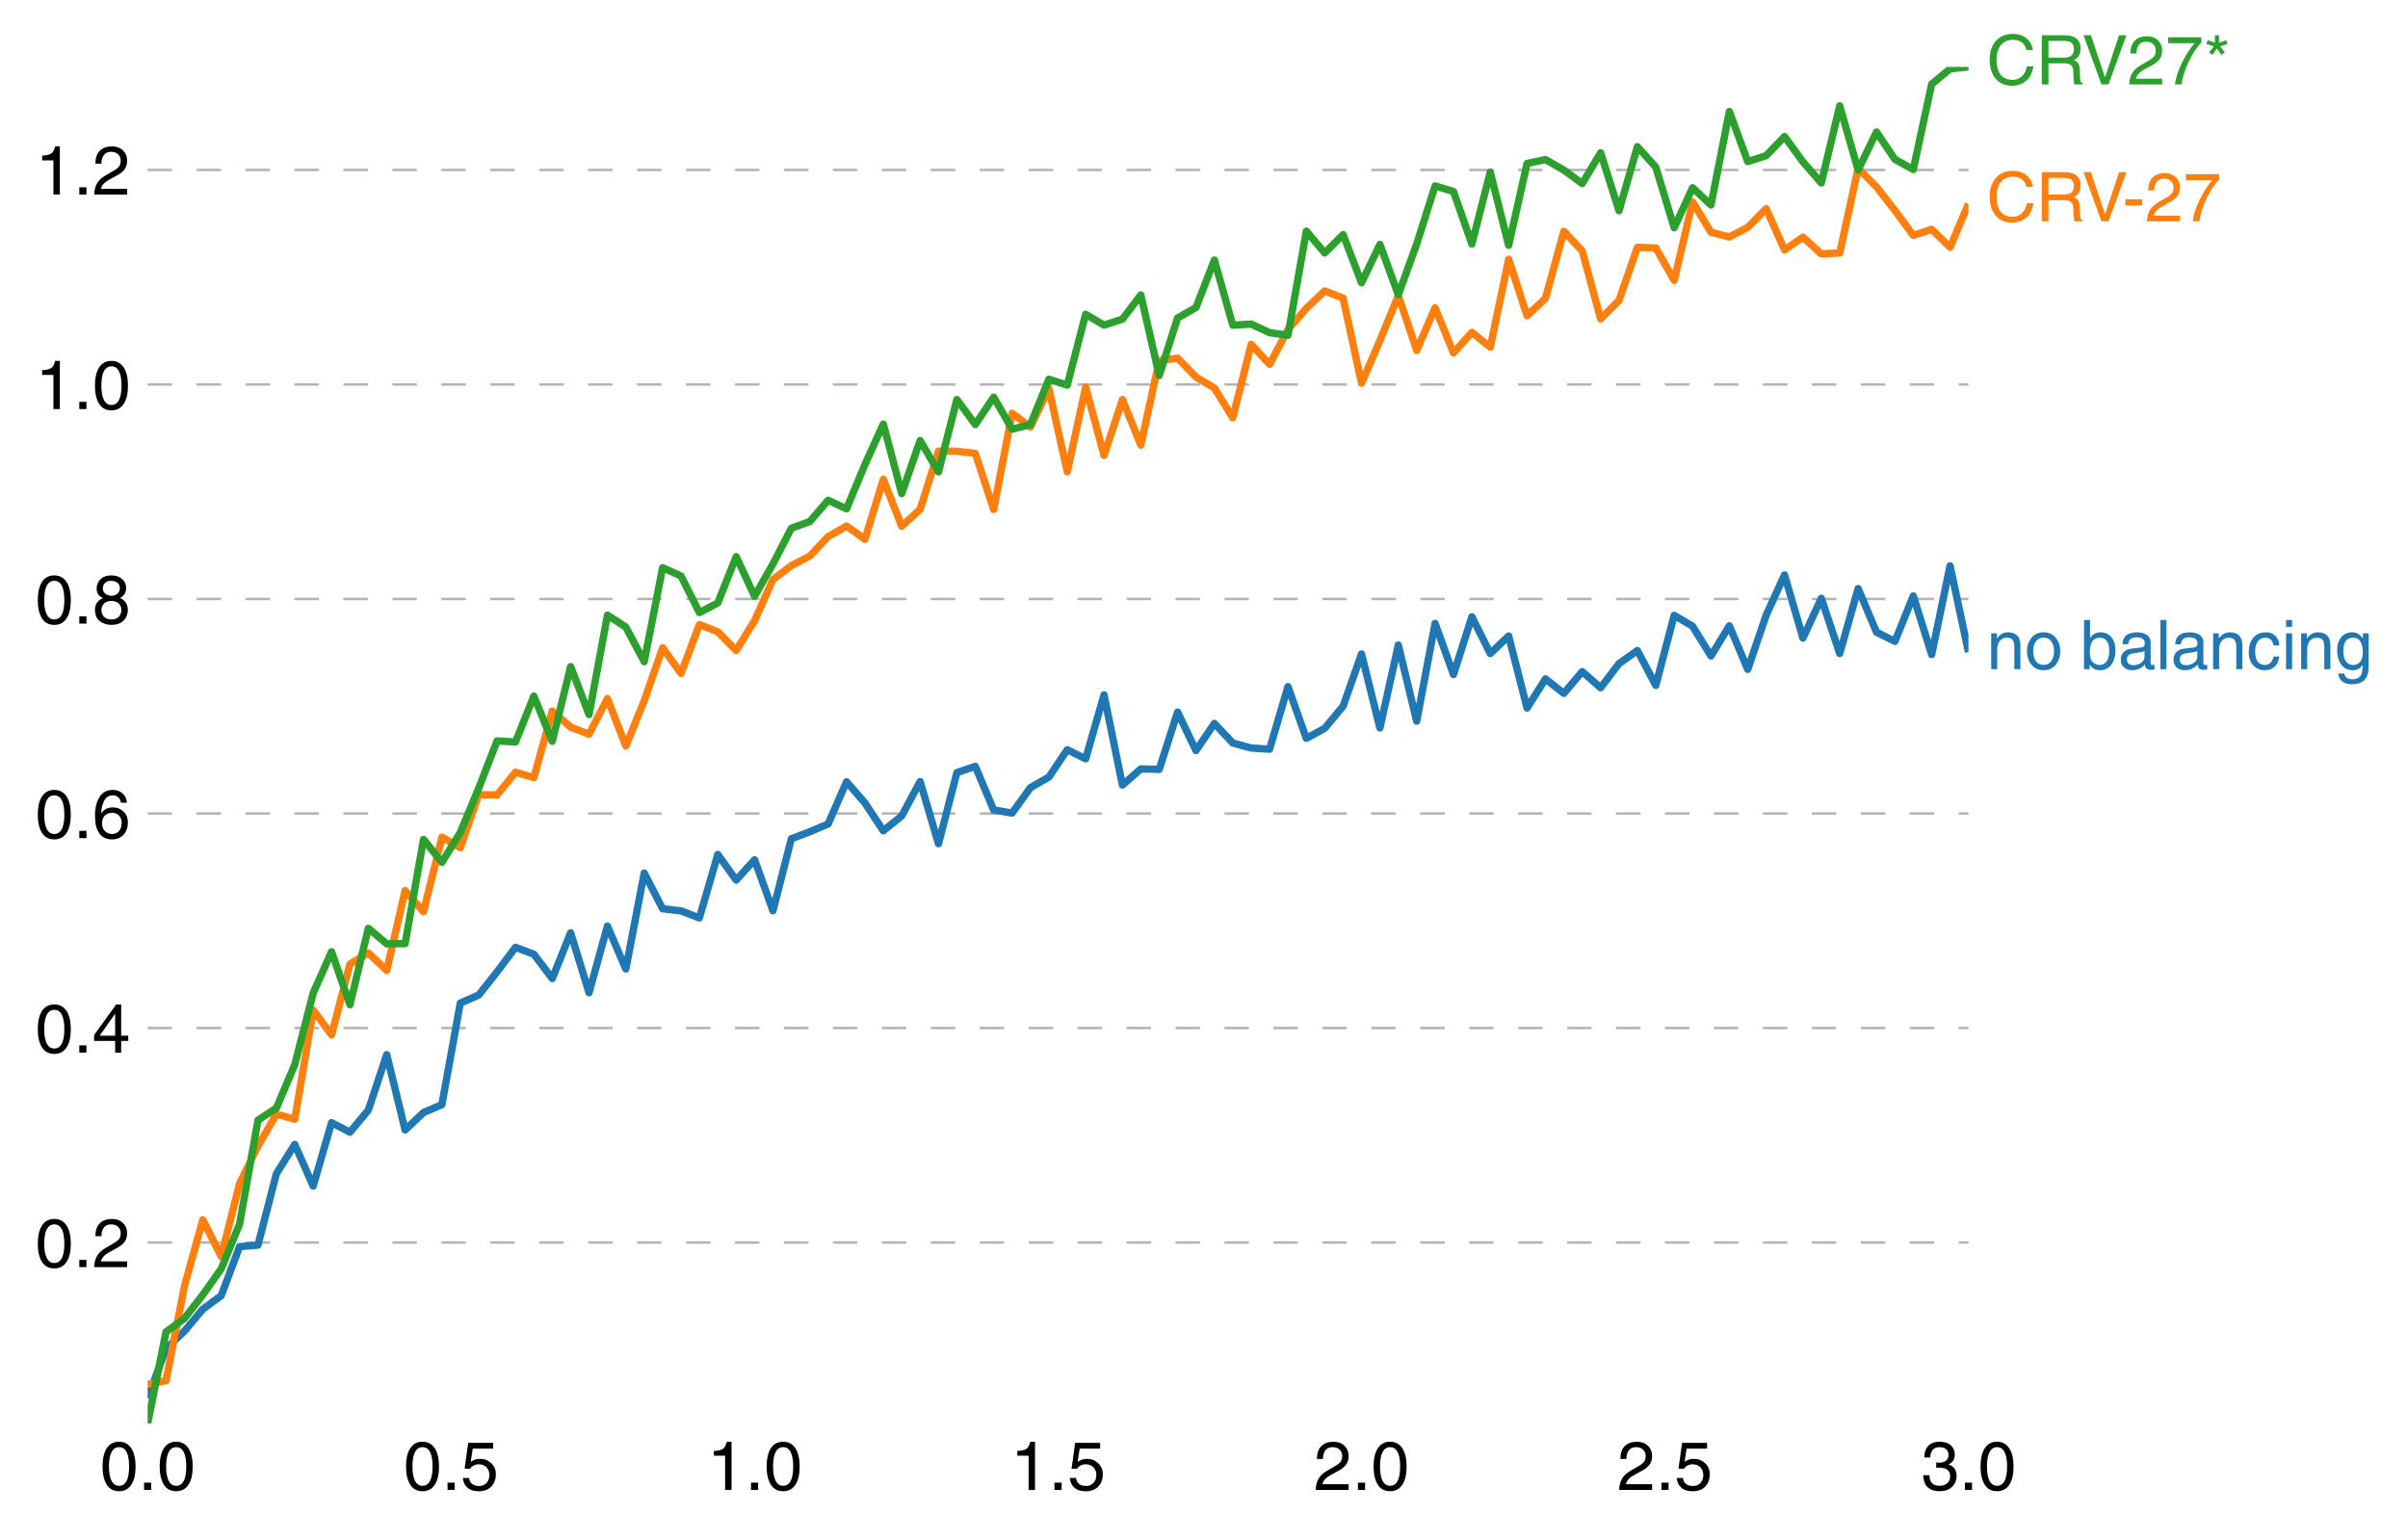
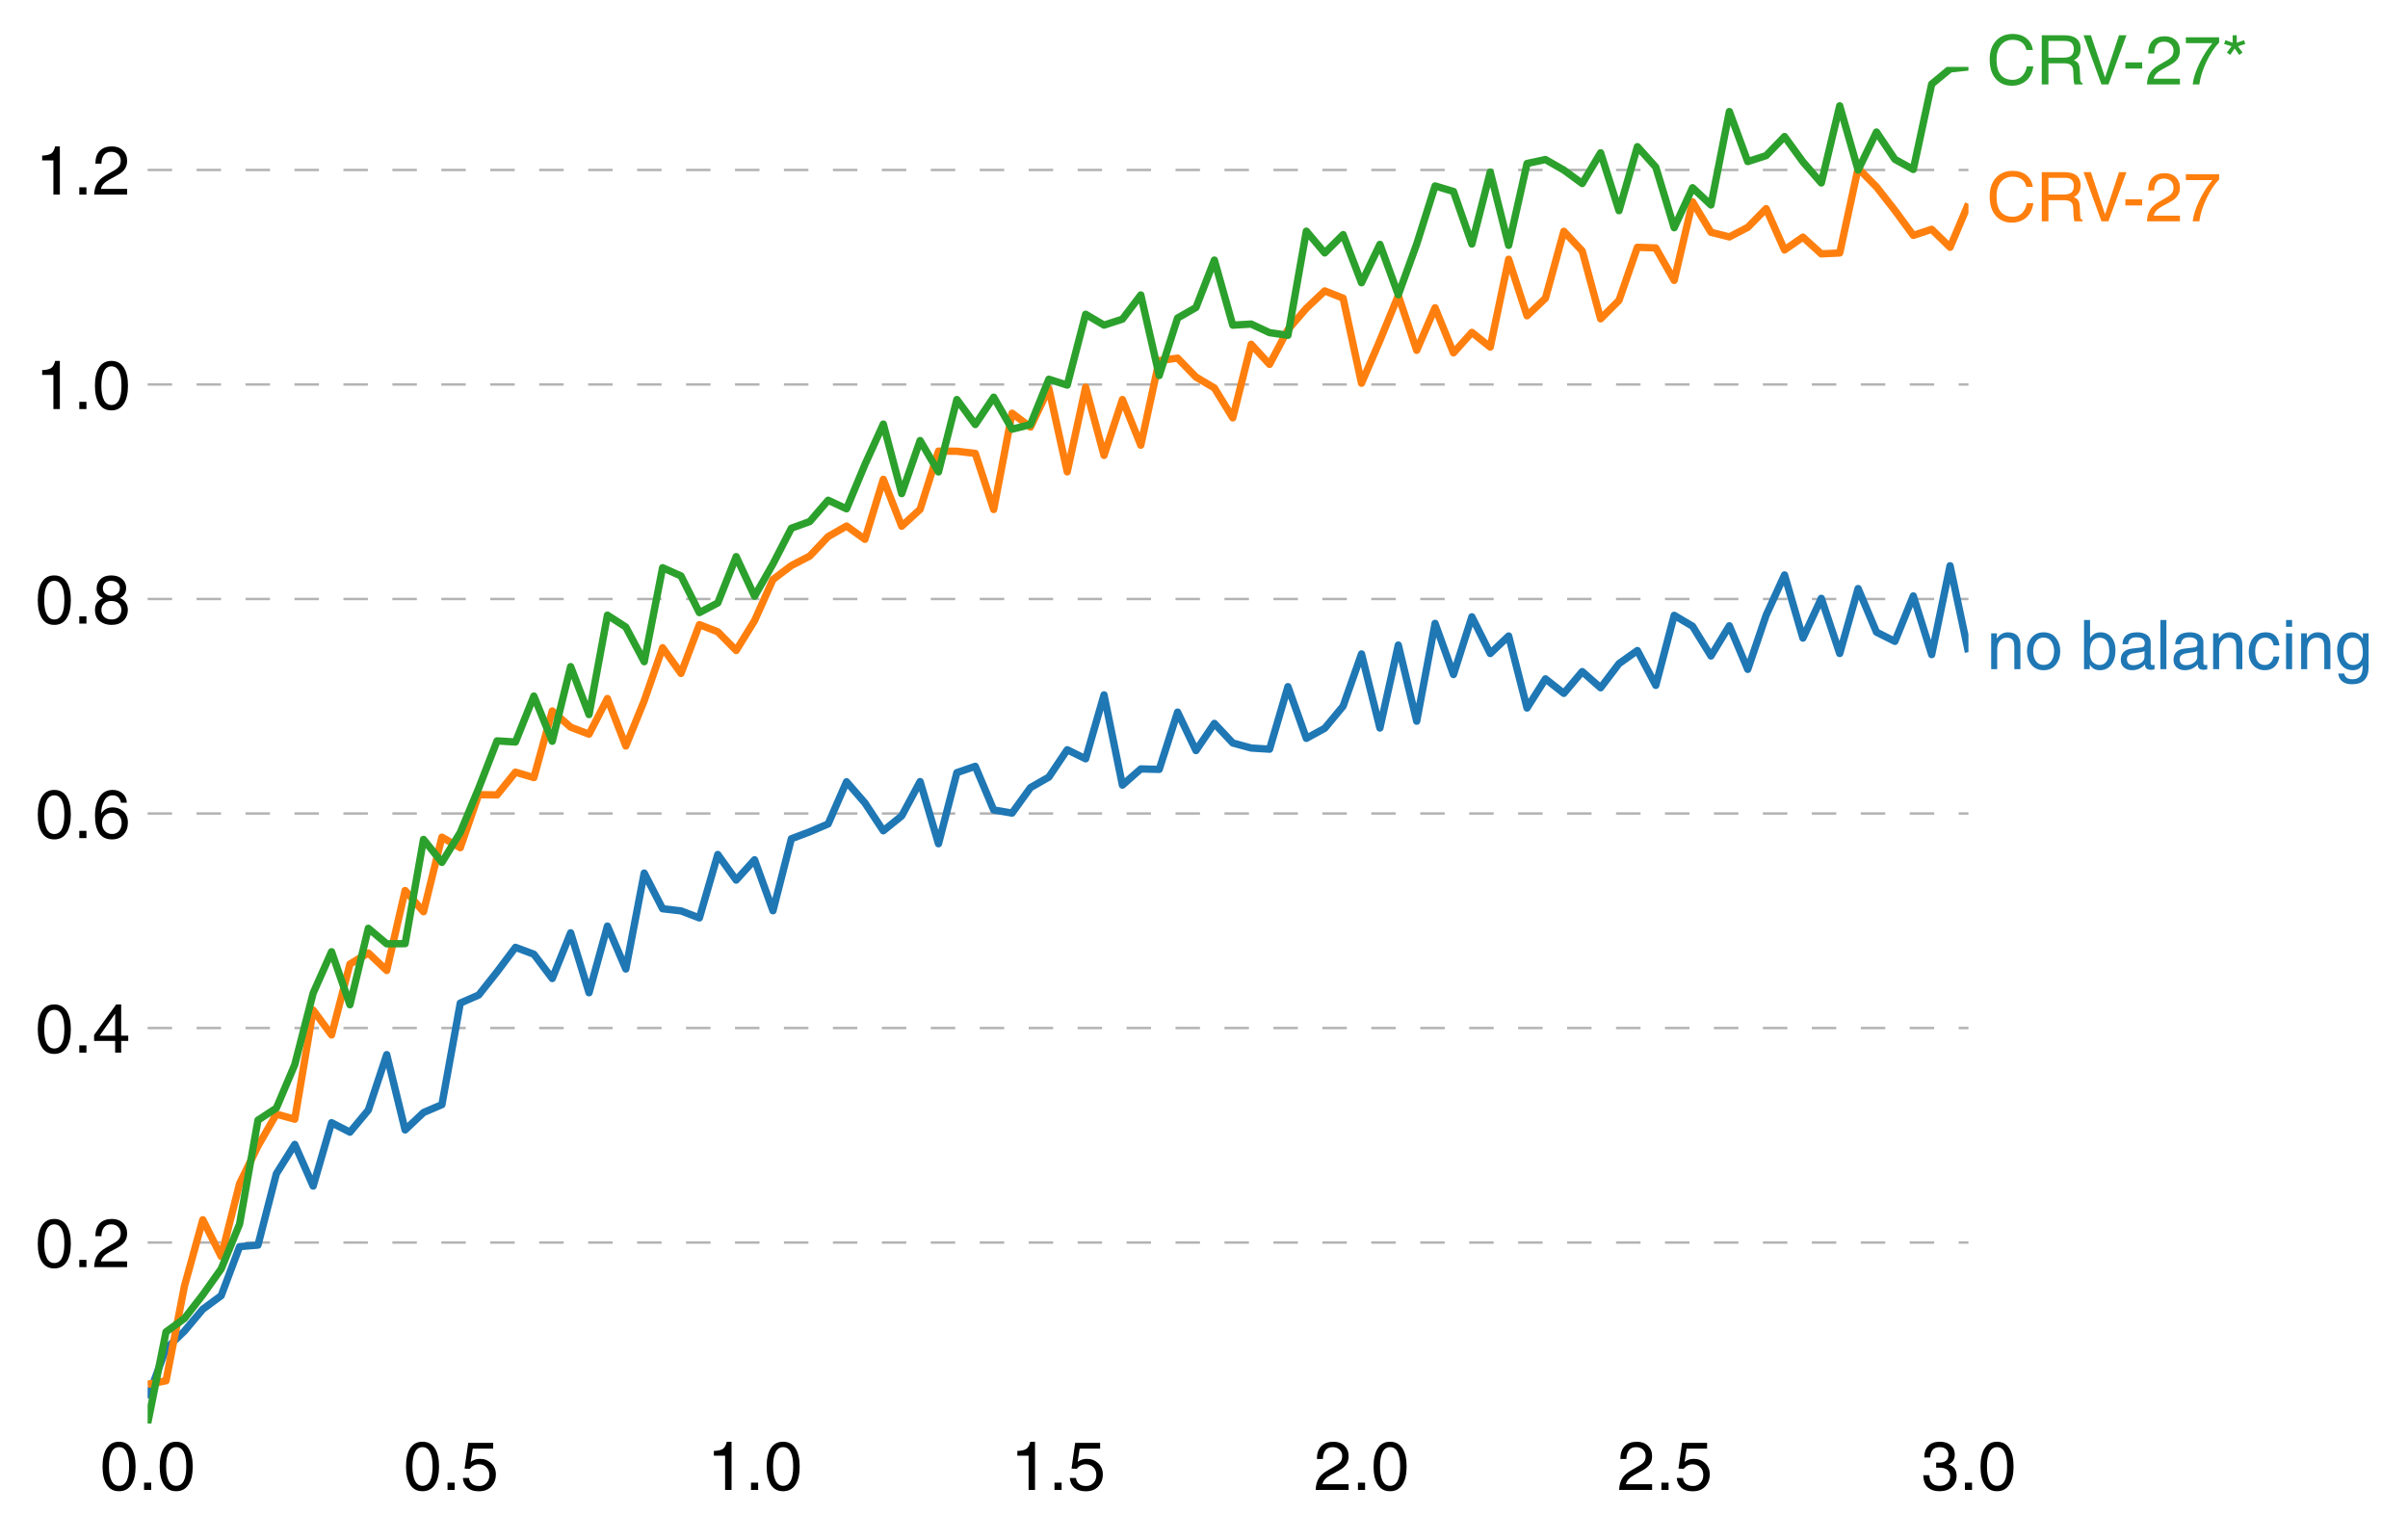
<svg xmlns="http://www.w3.org/2000/svg" xmlns:xlink="http://www.w3.org/1999/xlink" height="419.362" viewBox="0 0 491.959 314.522" width="655.945">
  <defs>
    <style>*{stroke-linecap:butt;stroke-linejoin:round}</style>
  </defs>
  <g id="figure_1">
    <path d="M0 314.522h491.96V0H0z" fill="none" id="patch_1" />
    <g id="axes_1">
      <path d="M30.16 290.874h372v-277.2h-372z" fill="none" id="patch_2" />
      <g id="matplotlib.axis_1">
        <g id="xtick_1">
          <g id="text_1">
            <defs>
              <path d="M42.484 34.188q0 14.109-3.734 21.156-3.734 7.062-10.969 7.062-7.078 0-10.89-7.062-3.797-7.047-3.797-21.157 0-13.671 3.75-20.937Q20.609 6 27.78 6q7.235 0 10.969 7 3.734 7.016 3.734 21.188zm9.422 0q0-17.297-6.25-26.704-6.25-9.39-17.875-9.39-12.062 0-18.062 9.734-6 9.75-6 26.36 0 17.03 6.14 26.578 6.157 9.547 17.922 9.547 11.625 0 17.875-9.5t6.25-26.626z" id="HelveticaWorld-Regular-48" />
              <path d="M19.094 0H8.687v10.594h10.407z" id="HelveticaWorld-Regular-46" />
            </defs>
            <g transform="matrix(.14 0 0 -.14 20.43 304.423)">
              <use xlink:href="#HelveticaWorld-Regular-48" />
              <use x="55.615" xlink:href="#HelveticaWorld-Regular-46" />
              <use x="83.398" xlink:href="#HelveticaWorld-Regular-48" />
            </g>
          </g>
        </g>
        <g id="xtick_2">
          <g id="text_2">
            <defs>
              <path d="M14.703 40.922q5.813 4.39 13.625 4.39 9.469 0 16.281-6.296 6.813-6.297 6.813-16.22 0-10.78-6.578-17.796-6.563-7-18.422-7-10.313 0-16.266 5.047Q4.203 8.109 3.22 17.39h9.094q.671-5.672 4.437-8.672 3.766-3 10.453-3 6.485 0 10.64 4.484Q42 14.703 42 21.688q0 7.125-4.36 11.421-4.343 4.297-11.218 4.297-7.813 0-13.047-6.687l-7.563.39 5.266 37.594h36.438v-8.5H17.672z" id="HelveticaWorld-Regular-53" />
            </defs>
            <g transform="matrix(.14 0 0 -.14 82.43 304.423)">
              <use xlink:href="#HelveticaWorld-Regular-48" />
              <use x="55.615" xlink:href="#HelveticaWorld-Regular-46" />
              <use x="83.398" xlink:href="#HelveticaWorld-Regular-53" />
            </g>
          </g>
        </g>
        <g id="xtick_3">
          <g id="text_3">
            <defs>
              <path d="M35.89 0h-9.374v49.906H10.109v6.985q8.594.28 12.782 2.75Q27.094 62.109 29 70.313h6.89z" id="HelveticaWorld-Regular-49" />
            </defs>
            <g transform="matrix(.14 0 0 -.14 144.43 304.423)">
              <use xlink:href="#HelveticaWorld-Regular-49" />
              <use x="55.615" xlink:href="#HelveticaWorld-Regular-46" />
              <use x="83.398" xlink:href="#HelveticaWorld-Regular-48" />
            </g>
          </g>
        </g>
        <g id="xtick_4">
          <g transform="matrix(.14 0 0 -.14 206.43 304.423)" id="text_4">
            <use xlink:href="#HelveticaWorld-Regular-49" />
            <use x="55.615" xlink:href="#HelveticaWorld-Regular-46" />
            <use x="83.398" xlink:href="#HelveticaWorld-Regular-53" />
          </g>
        </g>
        <g id="xtick_5">
          <g id="text_5">
            <defs>
              <path d="M4.39 45.125q0 12.39 6.391 18.781 6.406 6.407 17.938 6.407 9.656 0 15.812-5.86 6.157-5.86 6.157-15.14 0-7.22-3.547-12.188-3.532-4.953-10.422-8.703l-12.11-6.64Q13.922 15.921 12.5 8.296h38.188V0H2.593q.39 9.906 4.297 16.5 3.906 6.594 12.203 11.375l12.593 7.328q5.032 2.89 7.329 5.984 2.297 3.094 2.297 8.516 0 5.375-3.766 9.031-3.75 3.672-10.156 3.672-7.078 0-10.594-4.672-3.516-4.656-3.61-12.609z" id="HelveticaWorld-Regular-50" />
            </defs>
            <g transform="matrix(.14 0 0 -.14 268.43 304.423)">
              <use xlink:href="#HelveticaWorld-Regular-50" />
              <use x="55.615" xlink:href="#HelveticaWorld-Regular-46" />
              <use x="83.398" xlink:href="#HelveticaWorld-Regular-48" />
            </g>
          </g>
        </g>
        <g id="xtick_6">
          <g transform="matrix(.14 0 0 -.14 330.43 304.423)" id="text_6">
            <use xlink:href="#HelveticaWorld-Regular-50" />
            <use x="55.615" xlink:href="#HelveticaWorld-Regular-46" />
            <use x="83.398" xlink:href="#HelveticaWorld-Regular-53" />
          </g>
        </g>
        <g id="xtick_7">
          <g id="text_7">
            <defs>
              <path d="M22.406 39.984q2.203-.187 4.594-.187 6.203 0 9.781 2.86 3.594 2.859 3.594 8.656 0 4.687-3.344 7.89-3.343 3.203-9.64 3.203-6.985 0-10.235-4.11-3.234-4.093-3.437-10.983h-8.64q0 10.984 5.765 16.984 5.765 6.016 16.937 6.016 9.922 0 15.828-5.11 5.907-5.094 5.907-13.39 0-10.704-9.032-14.5v-.204q11.72-4 11.72-16.406 0-9.906-6.595-16.265-6.593-6.344-18.703-6.344-9.906 0-16.312 5.203Q4.204 8.5 3.422 21.484H12.5q.203-8.109 4-11.797Q20.313 6 27.484 6q6.938 0 11.141 3.86 4.203 3.859 4.203 9.718 0 6.406-4.016 9.672-4 3.266-12.39 3.266-2 0-4.016-.094z" id="HelveticaWorld-Regular-51" />
            </defs>
            <g transform="matrix(.14 0 0 -.14 392.43 304.423)">
              <use xlink:href="#HelveticaWorld-Regular-51" />
              <use x="55.615" xlink:href="#HelveticaWorld-Regular-46" />
              <use x="83.398" xlink:href="#HelveticaWorld-Regular-48" />
            </g>
          </g>
        </g>
      </g>
      <g id="matplotlib.axis_2">
        <g id="ytick_1">
-           <path clip-path="url(#p04e2ccc11f)" d="M30.16 253.877h372" fill="none" stroke="#000" stroke-dasharray="5,5" stroke-opacity=".3" stroke-width=".5" id="line2d_8" />
+           <path clip-path="url(#p654797acdb)" d="M30.16 253.877h372" fill="none" stroke="#000" stroke-dasharray="5,5" stroke-opacity=".3" stroke-width=".5" id="line2d_8" />
          <g transform="matrix(.14 0 0 -.14 7.2 258.902)" id="text_8">
            <use xlink:href="#HelveticaWorld-Regular-48" />
            <use x="55.615" xlink:href="#HelveticaWorld-Regular-46" />
            <use x="83.398" xlink:href="#HelveticaWorld-Regular-50" />
          </g>
        </g>
        <g id="ytick_2">
-           <path clip-path="url(#p04e2ccc11f)" d="M30.16 210.048h372" fill="none" stroke="#000" stroke-dasharray="5,5" stroke-opacity=".3" stroke-width=".5" id="line2d_10" />
+           <path clip-path="url(#p654797acdb)" d="M30.16 210.048h372" fill="none" stroke="#000" stroke-dasharray="5,5" stroke-opacity=".3" stroke-width=".5" id="line2d_10" />
          <g id="text_9">
            <defs>
              <path d="M10.594 24.703h22.61v31.89h-.188zM42 17.093V0h-8.797v17.094H2.484v8.593L34.72 70.314H42v-45.61h10.297v-7.61z" id="HelveticaWorld-Regular-52" />
            </defs>
            <g transform="matrix(.14 0 0 -.14 7.2 215.073)">
              <use xlink:href="#HelveticaWorld-Regular-48" />
              <use x="55.615" xlink:href="#HelveticaWorld-Regular-46" />
              <use x="83.398" xlink:href="#HelveticaWorld-Regular-52" />
            </g>
          </g>
        </g>
        <g id="ytick_3">
-           <path clip-path="url(#p04e2ccc11f)" d="M30.16 166.219h372" fill="none" stroke="#000" stroke-dasharray="5,5" stroke-opacity=".3" stroke-width=".5" id="line2d_12" />
+           <path clip-path="url(#p654797acdb)" d="M30.16 166.219h372" fill="none" stroke="#000" stroke-dasharray="5,5" stroke-opacity=".3" stroke-width=".5" id="line2d_12" />
          <g id="text_10">
            <defs>
              <path d="M14.11 21.578q0-6.875 4.093-11.234Q22.313 6 28.906 6q6.297 0 10.032 4.438 3.734 4.453 3.734 11.687 0 6.297-3.688 10.547-3.687 4.25-10.468 4.25-6.594 0-10.5-4.156-3.907-4.157-3.907-11.188zM41.702 51.61q-.984 5.375-3.984 8.078-3 2.72-8.125 2.72-8.11 0-12.36-7.923-4.25-7.906-4.343-18.109l.203-.188q5.61 8.641 16.687 8.641 8.844 0 15.438-5.86 6.593-5.859 6.593-16.452 0-10.5-6.25-17.47-6.25-6.952-16.843-6.952-12.219 0-18.563 8.687-6.344 8.703-6.344 25.938 0 16.593 6.485 27.093 6.5 10.5 19.484 10.5 8.407 0 14.219-5.015 5.813-5 6.297-13.688z" id="HelveticaWorld-Regular-54" />
            </defs>
            <g transform="matrix(.14 0 0 -.14 7.2 171.243)">
              <use xlink:href="#HelveticaWorld-Regular-48" />
              <use x="55.615" xlink:href="#HelveticaWorld-Regular-46" />
              <use x="83.398" xlink:href="#HelveticaWorld-Regular-54" />
            </g>
          </g>
        </g>
        <g id="ytick_4">
-           <path clip-path="url(#p04e2ccc11f)" d="M30.16 122.39h372" fill="none" stroke="#000" stroke-dasharray="5,5" stroke-opacity=".3" stroke-width=".5" id="line2d_14" />
+           <path clip-path="url(#p654797acdb)" d="M30.16 122.39h372" fill="none" stroke="#000" stroke-dasharray="5,5" stroke-opacity=".3" stroke-width=".5" id="line2d_14" />
          <g id="text_11">
            <defs>
              <path d="M27.594 40.578q5.422 0 8.953 3.094 3.547 3.11 3.547 8.234 0 4.594-3.407 7.547-3.39 2.953-9.687 2.953-5.61 0-8.672-3.11-3.047-3.093-3.047-7.874 0-5.125 3.813-7.984 3.812-2.86 8.5-2.86zm.093-7.562q-6.78 0-10.64-3.766-3.86-3.766-3.86-9.234 0-6.297 3.907-10.157Q21 6 28.219 6q6.406 0 10.234 3.86 3.828 3.859 3.828 10.265 0 5.469-3.828 9.172-3.828 3.719-10.766 3.719zM49.22 52.203q0-10.594-9.032-14.797 6.204-2.781 8.86-7.36 2.656-4.562 2.656-9.733 0-10.016-6.453-16.125-6.438-6.094-17.375-6.094-9.563 0-16.813 5.25-7.25 5.25-7.25 17.062 0 11.922 11.907 16.907-9.516 3.796-9.516 13.671 0 8.297 5.64 13.813 5.641 5.516 15.641 5.516 10.016 0 15.875-5.204 5.86-5.203 5.86-12.906z" id="HelveticaWorld-Regular-56" />
            </defs>
            <g transform="matrix(.14 0 0 -.14 7.2 127.414)">
              <use xlink:href="#HelveticaWorld-Regular-48" />
              <use x="55.615" xlink:href="#HelveticaWorld-Regular-46" />
              <use x="83.398" xlink:href="#HelveticaWorld-Regular-56" />
            </g>
          </g>
        </g>
        <g id="ytick_5">
-           <path clip-path="url(#p04e2ccc11f)" d="M30.16 78.56h372" fill="none" stroke="#000" stroke-dasharray="5,5" stroke-opacity=".3" stroke-width=".5" id="line2d_16" />
+           <path clip-path="url(#p654797acdb)" d="M30.16 78.56h372" fill="none" stroke="#000" stroke-dasharray="5,5" stroke-opacity=".3" stroke-width=".5" id="line2d_16" />
          <g transform="matrix(.14 0 0 -.14 7.2 83.584)" id="text_12">
            <use xlink:href="#HelveticaWorld-Regular-49" />
            <use x="55.615" xlink:href="#HelveticaWorld-Regular-46" />
            <use x="83.398" xlink:href="#HelveticaWorld-Regular-48" />
          </g>
        </g>
        <g id="ytick_6">
-           <path clip-path="url(#p04e2ccc11f)" d="M30.16 34.73h372" fill="none" stroke="#000" stroke-dasharray="5,5" stroke-opacity=".3" stroke-width=".5" id="line2d_18" />
+           <path clip-path="url(#p654797acdb)" d="M30.16 34.73h372" fill="none" stroke="#000" stroke-dasharray="5,5" stroke-opacity=".3" stroke-width=".5" id="line2d_18" />
          <g transform="matrix(.14 0 0 -.14 7.2 39.755)" id="text_13">
            <use xlink:href="#HelveticaWorld-Regular-49" />
            <use x="55.615" xlink:href="#HelveticaWorld-Regular-46" />
            <use x="83.398" xlink:href="#HelveticaWorld-Regular-50" />
          </g>
        </g>
      </g>
-       <path clip-path="url(#p04e2ccc11f)" d="M30.16 285.68l3.758-10.092 3.757-3.613 3.758-4.471 3.757-2.773 3.758-10.014 3.757-.315 3.758-14.589 3.758-5.985 3.757 8.516 3.758-12.952 3.757 1.937 3.758-4.51 3.757-11.33 3.758 15.383 3.758-3.558 3.757-1.608 3.758-20.756 3.757-1.642 3.758-4.74 3.758-5.004 3.757 1.406 3.758 4.965 3.757-9.34 3.758 12.247 3.757-13.619 3.758 8.769 3.758-19.604 3.757 7.29 3.758.437 3.757 1.438 3.758-12.963 3.757 5.233 3.758-4.147 3.758 10.41 3.757-14.71 3.758-1.42 3.757-1.604 3.758-8.617 3.757 4.325 3.758 5.688 3.758-3.038 3.757-7.014 3.758 12.7 3.757-14.528 3.758-1.289 3.757 8.913 3.758.64 3.758-5.203 3.757-2.147 3.758-5.587 3.757 1.846 3.758-13.06 3.758 18.434 3.757-3.308 3.758.098 3.757-11.701 3.758 7.859 3.757-5.551 3.758 3.998 3.758 1.028 3.757.238 3.758-12.775 3.757 10.562 3.758-2.056 3.757-4.533 3.758-10.657 3.758 15.133 3.757-16.951 3.758 15.555 3.757-19.98 3.758 10.452 3.757-11.797 3.758 7.5 3.758-3.583 3.757 14.717 3.758-5.954 3.757 2.96 3.758-4.447 3.757 3.306 3.758-4.938 3.758-2.671 3.757 7.12 3.758-14.311 3.757 2.226 3.758 6.077 3.758-6.166 3.757 8.902 3.758-11.062 3.757-8.233 3.758 12.902 3.757-8.119 3.758 11.271 3.758-13.269 3.757 8.904 3.758 1.883 3.757-9.277 3.758 11.982 3.757-18.15 3.758 17.645" fill="none" stroke="#1f77b4" stroke-linecap="square" stroke-width="1.5" id="line2d_20" />
-       <path clip-path="url(#p04e2ccc11f)" d="M30.16 282.853l3.758-.732 3.757-19.31 3.758-13.584 3.757 7.491 3.758-14.89 3.757-7.668 3.758-6.52 3.758 1.037 3.757-22.29 3.758 5.075 3.757-14.484 3.758-2.259 3.757 3.57 3.758-16.333 3.758 4.336 3.757-15.232 3.758 2.143 3.757-10.838 3.758.056 3.758-4.653 3.757 1.117 3.758-13.619 3.757 3.318 3.758 1.425 3.757-7.281 3.758 9.698 3.758-9.252 3.757-10.823 3.758 5.242 3.757-9.963 3.758 1.456 3.757 3.82 3.758-6.096 3.758-8.407 3.757-2.84 3.758-1.949 3.757-3.974 3.758-2.159 3.757 2.714 3.758-12.257 3.758 9.585 3.757-3.452 3.758-11.897 3.757.025 3.758.436 3.757 11.468 3.758-19.67 3.758 2.824 3.757-7.87 3.758 17.02 3.757-17.305 3.758 13.944 3.758-11.413 3.757 9.327 3.758-17.287 3.757-.494 3.758 3.866 3.757 2.224 3.758 6.112 3.758-15.036 3.757 4.104 3.758-7.1 3.757-4.352 3.758-3.556 3.757 1.482 3.758 17.38 3.758-8.728 3.757-9.183 3.758 11.184 3.757-8.69 3.758 9.215 3.757-4.185 3.758 3.002 3.758-17.944 3.757 11.547 3.758-3.582 3.757-13.675 3.758 4.013 3.757 13.867 3.758-3.769 3.758-10.852 3.757.142 3.758 6.623 3.757-16.059 3.758 6.233 3.758.944 3.757-1.95 3.758-3.82 3.757 8.43 3.758-2.613 3.757 3.417 3.758-.182 3.758-17.304 3.757 3.81 3.758 4.792 3.757 5.108 3.758-1.237 3.757 3.665 3.758-8.876" fill="none" stroke="#ff7f0e" stroke-linecap="square" stroke-width="1.5" id="line2d_21" />
-       <path clip-path="url(#p04e2ccc11f)" d="M30.16 290.874l3.758-18.74 3.757-2.742 3.758-4.84 3.757-5.293 3.758-9.162 3.757-21.223 3.758-2.471 3.758-8.872 3.757-14.61 3.758-8.46 3.757 10.834 3.758-15.622 3.757 3.17 3.758-.033 3.758-21.296 3.757 4.687 3.758-6.114 3.757-9.027 3.758-9.682 3.758.23 3.757-9.383 3.758 9.233 3.757-15.251 3.758 9.796 3.757-20.312 3.758 2.432 3.758 7.075 3.757-19.2 3.758 1.685 3.757 7.49 3.758-1.98 3.757-9.463 3.758 8.097 3.758-6.601 3.757-7.3 3.758-1.36 3.757-4.354 3.758 1.747 3.757-9.039 3.758-8.273 3.758 14.213 3.757-10.847 3.758 6.414 3.757-14.793 3.758 5.104 3.757-5.59 3.758 6.544 3.758-.943 3.757-9.264 3.758 1.203 3.757-14.476 3.758 2.217 3.758-1.218 3.757-4.945 3.758 16.466 3.757-11.75 3.758-2.153 3.757-9.685 3.758 13.297 3.758-.228 3.757 1.756 3.758.542 3.757-21.279 3.758 4.447 3.757-3.743 3.758 9.84 3.758-7.846 3.757 10.304 3.758-10.364 3.757-11.88 3.758 1.132 3.757 10.739 3.758-14.702 3.758 14.975 3.757-16.728 3.758-.809 3.757 2.15 3.758 2.751 3.757-6.274 3.758 11.824 3.758-13.081 3.757 4.181 3.758 12.383 3.757-8.172 3.758 3.525 3.758-19.094 3.757 10.223 3.758-1.214 3.757-3.897 3.758 5.165 3.757 4.319 3.758-15.763 3.758 13.121 3.757-7.768 3.758 5.578 3.757 2.07 3.758-17.44 3.757-3.106 3.758-.404" fill="none" stroke="#2ca02c" stroke-linecap="square" stroke-width="1.5" id="line2d_22" />
+       <path clip-path="url(#p654797acdb)" d="M30.16 285.68l3.758-10.092 3.757-3.613 3.758-4.471 3.757-2.773 3.758-10.014 3.757-.315 3.758-14.589 3.758-5.985 3.757 8.516 3.758-12.952 3.757 1.937 3.758-4.51 3.757-11.33 3.758 15.383 3.758-3.558 3.757-1.608 3.758-20.756 3.757-1.642 3.758-4.74 3.758-5.004 3.757 1.406 3.758 4.965 3.757-9.34 3.758 12.247 3.757-13.619 3.758 8.769 3.758-19.604 3.757 7.29 3.758.437 3.757 1.438 3.758-12.963 3.757 5.233 3.758-4.147 3.758 10.41 3.757-14.71 3.758-1.42 3.757-1.604 3.758-8.617 3.757 4.325 3.758 5.688 3.758-3.038 3.757-7.014 3.758 12.7 3.757-14.528 3.758-1.289 3.757 8.913 3.758.64 3.758-5.203 3.757-2.147 3.758-5.587 3.757 1.846 3.758-13.06 3.758 18.434 3.757-3.308 3.758.098 3.757-11.701 3.758 7.859 3.757-5.551 3.758 3.998 3.758 1.028 3.757.238 3.758-12.775 3.757 10.562 3.758-2.056 3.757-4.533 3.758-10.657 3.758 15.133 3.757-16.951 3.758 15.555 3.757-19.98 3.758 10.452 3.757-11.797 3.758 7.5 3.758-3.583 3.757 14.717 3.758-5.954 3.757 2.96 3.758-4.447 3.757 3.306 3.758-4.938 3.758-2.671 3.757 7.12 3.758-14.311 3.757 2.226 3.758 6.077 3.758-6.166 3.757 8.902 3.758-11.062 3.757-8.233 3.758 12.902 3.757-8.119 3.758 11.271 3.758-13.269 3.757 8.904 3.758 1.883 3.757-9.277 3.758 11.982 3.757-18.15 3.758 17.645" fill="none" stroke="#1f77b4" stroke-linecap="square" stroke-width="1.5" id="line2d_20" />
+       <path clip-path="url(#p654797acdb)" d="M30.16 282.853l3.758-.732 3.757-19.31 3.758-13.584 3.757 7.491 3.758-14.89 3.757-7.668 3.758-6.52 3.758 1.037 3.757-22.29 3.758 5.075 3.757-14.484 3.758-2.259 3.757 3.57 3.758-16.333 3.758 4.336 3.757-15.232 3.758 2.143 3.757-10.838 3.758.056 3.758-4.653 3.757 1.117 3.758-13.619 3.757 3.318 3.758 1.425 3.757-7.281 3.758 9.698 3.758-9.252 3.757-10.823 3.758 5.242 3.757-9.963 3.758 1.456 3.757 3.82 3.758-6.096 3.758-8.407 3.757-2.84 3.758-1.949 3.757-3.974 3.758-2.159 3.757 2.714 3.758-12.257 3.758 9.585 3.757-3.452 3.758-11.897 3.757.025 3.758.436 3.757 11.468 3.758-19.67 3.758 2.824 3.757-7.87 3.758 17.02 3.757-17.305 3.758 13.944 3.758-11.413 3.757 9.327 3.758-17.287 3.757-.494 3.758 3.866 3.757 2.224 3.758 6.112 3.758-15.036 3.757 4.104 3.758-7.1 3.757-4.352 3.758-3.556 3.757 1.482 3.758 17.38 3.758-8.728 3.757-9.183 3.758 11.184 3.757-8.69 3.758 9.215 3.757-4.185 3.758 3.002 3.758-17.944 3.757 11.547 3.758-3.582 3.757-13.675 3.758 4.013 3.757 13.867 3.758-3.769 3.758-10.852 3.757.142 3.758 6.623 3.757-16.059 3.758 6.233 3.758.944 3.757-1.95 3.758-3.82 3.757 8.43 3.758-2.613 3.757 3.417 3.758-.182 3.758-17.304 3.757 3.81 3.758 4.792 3.757 5.108 3.758-1.237 3.757 3.665 3.758-8.876" fill="none" stroke="#ff7f0e" stroke-linecap="square" stroke-width="1.5" id="line2d_21" />
+       <path clip-path="url(#p654797acdb)" d="M30.16 290.874l3.758-18.74 3.757-2.742 3.758-4.84 3.757-5.293 3.758-9.162 3.757-21.223 3.758-2.471 3.758-8.872 3.757-14.61 3.758-8.46 3.757 10.834 3.758-15.622 3.757 3.17 3.758-.033 3.758-21.296 3.757 4.687 3.758-6.114 3.757-9.027 3.758-9.682 3.758.23 3.757-9.383 3.758 9.233 3.757-15.251 3.758 9.796 3.757-20.312 3.758 2.432 3.758 7.075 3.757-19.2 3.758 1.685 3.757 7.49 3.758-1.98 3.757-9.463 3.758 8.097 3.758-6.601 3.757-7.3 3.758-1.36 3.757-4.354 3.758 1.747 3.757-9.039 3.758-8.273 3.758 14.213 3.757-10.847 3.758 6.414 3.757-14.793 3.758 5.104 3.757-5.59 3.758 6.544 3.758-.943 3.757-9.264 3.758 1.203 3.757-14.476 3.758 2.217 3.758-1.218 3.757-4.945 3.758 16.466 3.757-11.75 3.758-2.153 3.757-9.685 3.758 13.297 3.758-.228 3.757 1.756 3.758.542 3.757-21.279 3.758 4.447 3.757-3.743 3.758 9.84 3.758-7.846 3.757 10.304 3.758-10.364 3.757-11.88 3.758 1.132 3.757 10.739 3.758-14.702 3.758 14.975 3.757-16.728 3.758-.809 3.757 2.15 3.758 2.751 3.757-6.274 3.758 11.824 3.758-13.081 3.757 4.181 3.758 12.383 3.757-8.172 3.758 3.525 3.758-19.094 3.757 10.223 3.758-1.214 3.757-3.897 3.758 5.165 3.757 4.319 3.758-15.763 3.758 13.121 3.757-7.768 3.758 5.578 3.757 2.07 3.758-17.44 3.757-3.106 3.758-.404" fill="none" stroke="#2ca02c" stroke-linecap="square" stroke-width="1.5" id="line2d_22" />
      <g id="text_14">
        <defs>
          <path d="M49.219 0h-8.844v32.172q0 7.422-2.594 10.578-2.578 3.156-8.578 3.156-5.906 0-9.875-4.5-3.953-4.484-3.953-12.89V0H6.594v52.297h8.297v-7.375h.203q6.203 8.89 15.812 8.89 8.89 0 13.594-4.718 4.719-4.703 4.719-13.5z" id="HelveticaWorld-Regular-110" />
          <path d="M12.703 26.219q0-8.735 3.953-14.375 3.953-5.64 11.219-5.64 7.531 0 11.438 5.905 3.906 5.907 3.906 14.11 0 8.297-3.907 14.078-3.906 5.797-11.437 5.797-6.969 0-11.078-5.453-4.094-5.438-4.094-14.422zm-8.984 0q0 11.672 6.484 19.625 6.5 7.968 17.672 7.968 11.438 0 17.875-8.062 6.453-8.047 6.453-19.531 0-11.516-6.406-19.625-6.39-8.11-17.922-8.11-11.078 0-17.625 7.86-6.531 7.86-6.531 19.875z" id="HelveticaWorld-Regular-111" />
          <path d="M43.406 26.313q0 10.5-3.718 15.046-3.704 4.547-10.579 4.547-6.984-.11-10.562-5.453Q14.984 35.11 14.984 25q0-10.297 4.297-14.594Q23.578 6.11 29.297 6.11q6.5 0 10.297 5.344 3.812 5.344 3.812 14.86zM6.594 0v71.781h8.781V45.703h.203q5.61 8.11 15.14 8.11 9.766 0 15.766-7.25t6-18.876q0-13.093-6.062-21.156Q40.375-1.516 29.5-1.516q-9.578 0-14.406 8.016h-.203V0z" id="HelveticaWorld-Regular-98" />
          <path d="M38.375 26.703q-.969-1.015-3.828-1.656-2.86-.625-10.672-1.656-5.766-.688-8.469-2.844-2.703-2.14-2.703-5.656 0-4.297 2.281-6.688 2.297-2.39 7.329-2.39 6.296 0 11.171 3.578 4.891 3.593 4.891 8.718zM6.203 36.375q.297 8.844 5.734 13.14 5.454 4.297 15.844 4.297 8.297 0 13.907-3.765 5.624-3.75 5.624-10.844V9.078Q47.313 6 50.094 6q1.125 0 2.89.39V0Q50.594-.984 48-.984q-4.5 0-6.703 1.921-2.188 1.938-2.281 6.047-7.516-8.5-18.891-8.5-7.422 0-11.922 4.204Q3.72 6.89 3.72 13.624q0 6.89 3.906 11.125Q11.531 29 19 29.89l15.516 1.891q4.203.64 4.203 6.203 0 4.11-3.047 6.297-3.047 2.203-9.25 2.203-5.516 0-8.485-2.437-2.953-2.438-3.53-7.672z" id="HelveticaWorld-Regular-97" />
          <path d="M15.375 0H6.594v71.781h8.781z" id="HelveticaWorld-Regular-108" />
          <path d="M39.594 34.719q-1.89 11.187-12.39 11.187-6.5 0-10.454-5.203-3.953-5.203-3.953-14.484 0-10.11 3.656-15.11 3.672-5 10.64-5 4.688 0 8.11 3.438 3.422 3.437 4.39 8.953h8.5q-1.312-9.703-6.859-14.86-5.547-5.156-14.328-5.156-10.297 0-16.89 7.047-6.594 7.063-6.594 19.172 0 13.281 6.594 21.188 6.593 7.922 18.5 7.922 8.687 0 13.843-5.204 5.157-5.203 5.735-13.89z" id="HelveticaWorld-Regular-99" />
          <path d="M6.594 61.813v9.968h8.781v-9.969zM15.375 0H6.594v52.297h8.781z" id="HelveticaWorld-Regular-105" />
          <path d="M12.984 26.313q0-9.61 3.813-14.907Q20.609 6.11 27.094 6.11q6.312 0 10.312 4.579 4 4.593 4 13 0 11.03-3.5 16.625-3.484 5.593-10.61 5.593-7.171 0-10.75-4.765-3.562-4.766-3.562-14.828zM49.812 2.983q0-12.609-6.062-18.797-6.047-6.203-18.266-6.203-8.78 0-13.984 4.047Q6.297-13.922 5.516-6.39h8.796q.672-3.812 3.532-6.062 2.86-2.25 8.281-2.25 7.375 0 11.125 3.969 3.766 3.953 3.766 12.828v3.719h-.188q-4.937-7.329-13.922-7.329-11.187 0-17.093 8.25-5.907 8.25-5.907 20.953 0 11.625 5.953 18.875 5.97 7.25 15.829 7.25 9.906 0 15.625-8.89h.187v7.375h8.313z" id="HelveticaWorld-Regular-103" />
        </defs>
        <g transform="matrix(.14 0 0 -.14 405.88 136.727)" fill="#1f77b4">
          <use xlink:href="#HelveticaWorld-Regular-110" />
          <use x="55.176" xlink:href="#HelveticaWorld-Regular-111" />
          <use x="111.084" xlink:href="#HelveticaWorld-Regular-32" />
          <use x="135.498" xlink:href="#HelveticaWorld-Regular-98" />
          <use x="191.992" xlink:href="#HelveticaWorld-Regular-97" />
          <use x="246.924" xlink:href="#HelveticaWorld-Regular-108" />
          <use x="268.945" xlink:href="#HelveticaWorld-Regular-97" />
          <use x="323.877" xlink:href="#HelveticaWorld-Regular-110" />
          <use x="379.053" xlink:href="#HelveticaWorld-Regular-99" />
          <use x="430.322" xlink:href="#HelveticaWorld-Regular-105" />
          <use x="452.344" xlink:href="#HelveticaWorld-Regular-110" />
          <use x="507.52" xlink:href="#HelveticaWorld-Regular-103" />
        </g>
      </g>
      <g id="text_15">
        <defs>
          <path d="M58.016 50.203q-1.625 7.313-6.782 11.094-5.14 3.797-13.343 3.797-10.594 0-17.047-7.703-6.438-7.688-6.438-20.766 0-15.14 6.094-22.547 6.11-7.39 17.688-7.39 7.609 0 13.093 5.046 5.5 5.063 7.407 14.688h9.421Q66.22 12.594 57.625 5.344t-20.906-7.25q-14.703 0-23.516 10.11Q4.391 18.311 4.391 36.28q0 17.328 9.203 27.36 9.203 10.047 24.297 10.047 12.5 0 20.265-6.454 7.766-6.437 9.235-17.03z" id="HelveticaWorld-Regular-67" />
          <path d="M17.828 39.11h22.453q7.813 0 11.203 3.203 3.407 3.203 3.407 9.203 0 5.468-2.938 8.718-2.922 3.25-10.062 3.25H17.828zm0-39.11H8.11v71.781h33.203q11.563 0 17.516-4.937 5.969-4.922 5.969-14.36 0-6.187-2.39-10.343-2.391-4.157-7.516-6.844 4.39-1.61 6.343-4.516 1.953-2.906 2.25-9l.625-13.375q.094-3.328 1.047-4.672.953-1.343 2.672-2.125V0H55.812q-.921 2.688-1.312 8.156-.39 5.469-.39 9.86 0 2.203-.391 4.5-.39 2.297-1.719 4.14-1.313 1.86-3.86 3-2.53 1.157-6.828 1.157H17.828z" id="HelveticaWorld-Regular-82" />
          <path d="M53.328 71.781h10.875L37.891 0H27.688L1.515 71.781h10.796l20.5-61.187h.204z" id="HelveticaWorld-Regular-86" />
          <path d="M28.906 23.188H4.391v8.984h24.515z" id="HelveticaWorld-Regular-45" />
          <path d="M3.719 68.797h48.578v-7.719Q42.28 50.875 33.984 33.484 25.687 16.11 23.391 0h-9.672q1.469 13.281 9.719 30.531 8.25 17.266 18.953 29.672H3.719z" id="HelveticaWorld-Regular-55" />
        </defs>
        <g transform="matrix(.14 0 0 -.14 405.88 45.222)" fill="#ff7f0e">
          <use xlink:href="#HelveticaWorld-Regular-67" />
          <use x="72.314" xlink:href="#HelveticaWorld-Regular-82" />
          <use x="139.826" xlink:href="#HelveticaWorld-Regular-86" />
          <use x="198.027" xlink:href="#HelveticaWorld-Regular-45" />
          <use x="231.328" xlink:href="#HelveticaWorld-Regular-50" />
          <use x="286.943" xlink:href="#HelveticaWorld-Regular-55" />
        </g>
      </g>
      <g id="text_16">
        <defs>
          <path d="M5.906 64.594l10.5-3.797V71.78h6V60.797l10.5 3.797 2-5.516-10.781-3.36 6.688-9.234-4.938-3.375-6.484 9.375-6.5-9.375-4.875 3.375 6.687 9.235-10.797 3.36z" id="HelveticaWorld-Regular-42" />
        </defs>
        <g transform="matrix(.14 0 0 -.14 405.88 17.25)" fill="#2ca02c">
          <use xlink:href="#HelveticaWorld-Regular-67" />
          <use x="72.314" xlink:href="#HelveticaWorld-Regular-82" />
          <use x="139.826" xlink:href="#HelveticaWorld-Regular-86" />
-           <use x="205.402" xlink:href="#HelveticaWorld-Regular-50" />
-           <use x="261.018" xlink:href="#HelveticaWorld-Regular-55" />
-           <use x="316.633" xlink:href="#HelveticaWorld-Regular-42" />
+           <use x="198.027" xlink:href="#HelveticaWorld-Regular-45" />
+           <use x="231.328" xlink:href="#HelveticaWorld-Regular-50" />
+           <use x="286.943" xlink:href="#HelveticaWorld-Regular-55" />
+           <use x="342.559" xlink:href="#HelveticaWorld-Regular-42" />
        </g>
      </g>
    </g>
  </g>
  <defs>
-     <clipPath id="p04e2ccc11f">
+     <clipPath id="p654797acdb">
      <path d="M30.16 13.674h372v277.2h-372z" />
    </clipPath>
  </defs>
</svg>
